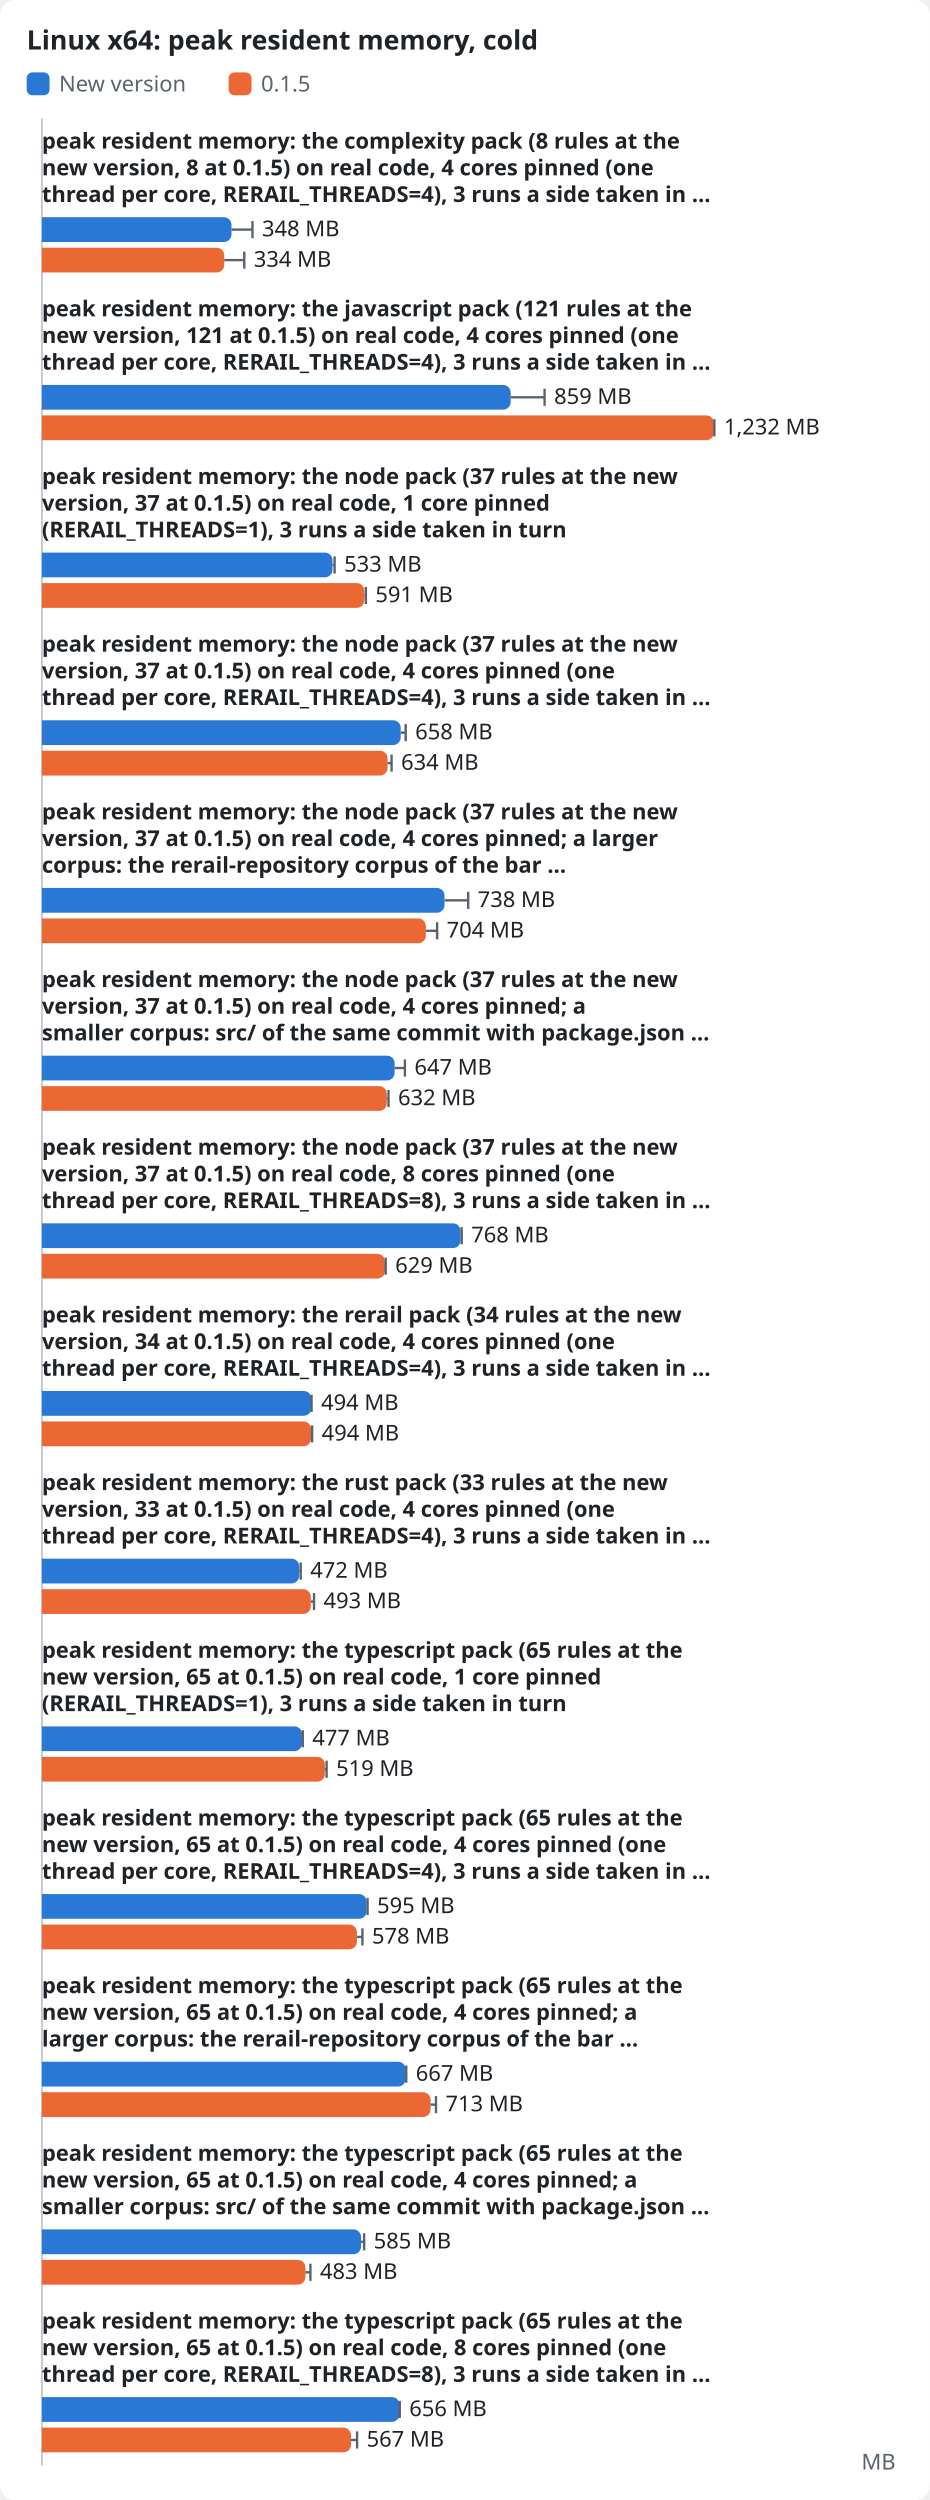
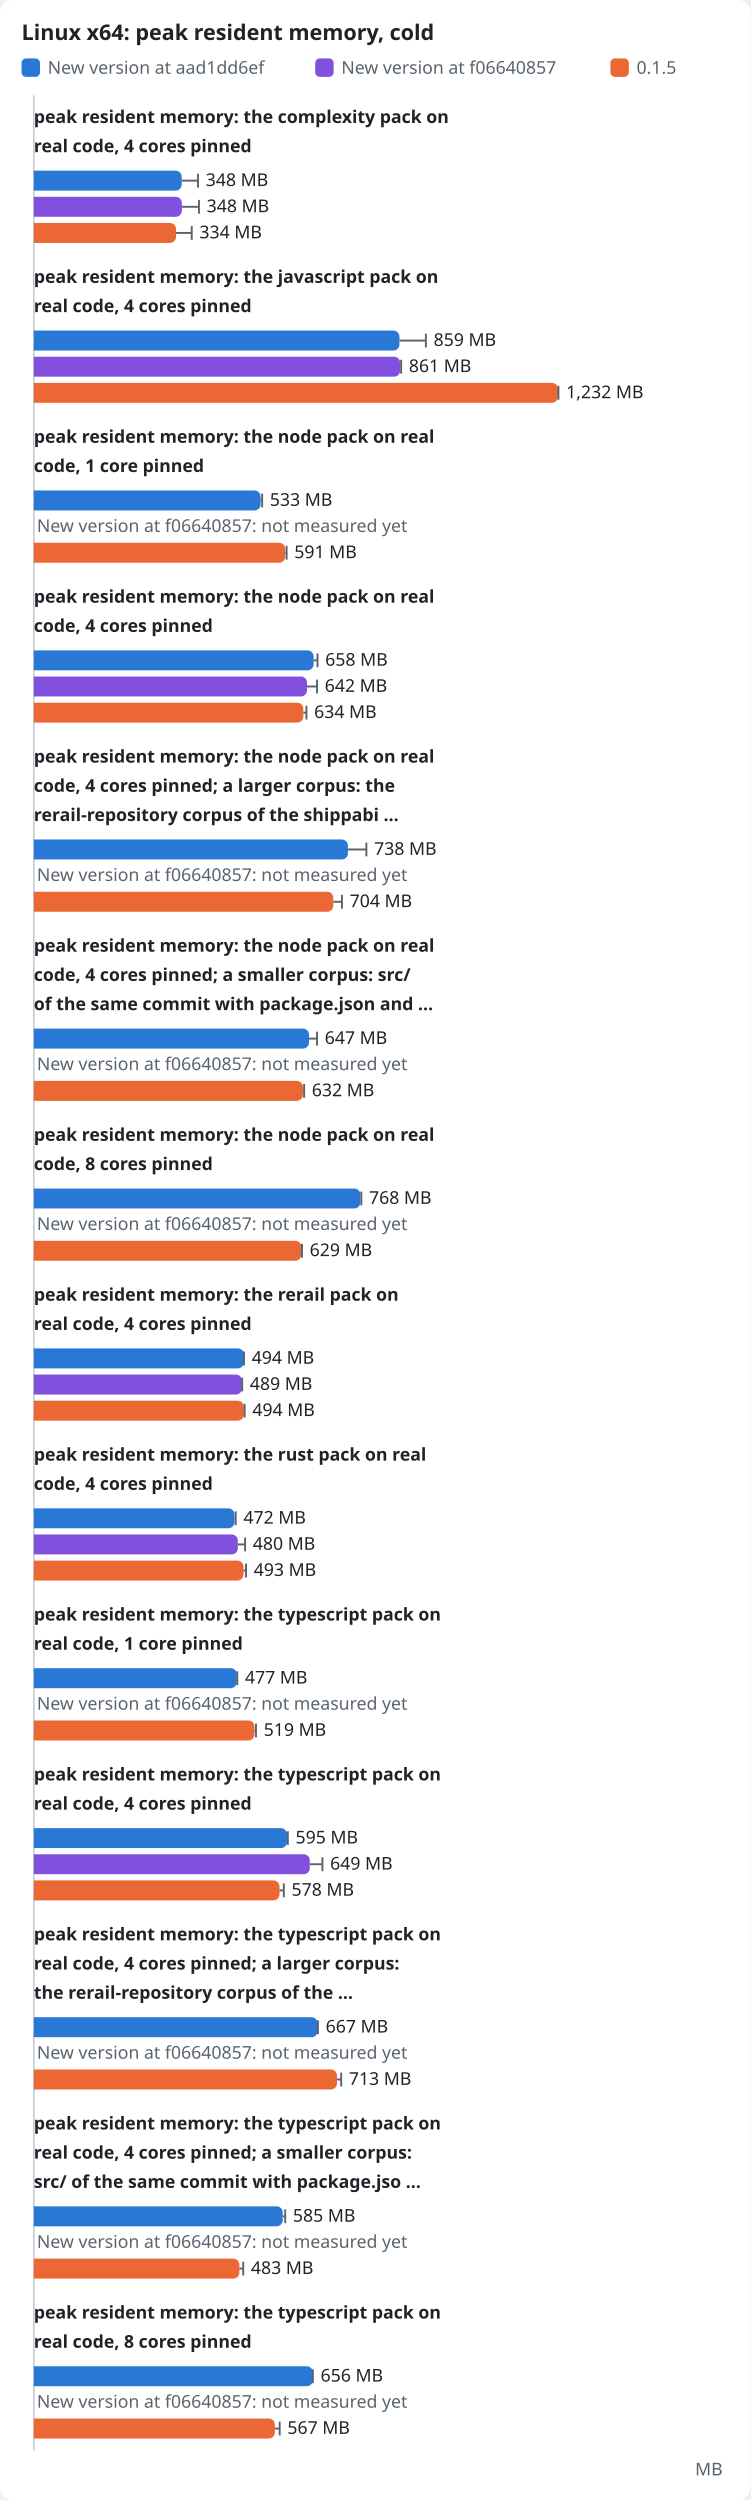
- <svg xmlns="http://www.w3.org/2000/svg" viewBox="0 0 488 1312" width="488" height="1312" role="img" aria-labelledby="title desc">
+ <svg xmlns="http://www.w3.org/2000/svg" viewBox="0 0 488 1626" width="488" height="1626" role="img" aria-labelledby="title desc">
  <style>text{font:12.5px -apple-system,BlinkMacSystemFont,"Segoe UI","Noto Sans",Helvetica,Arial,sans-serif} .hl{paint-order:stroke;stroke-width:3px;stroke-linejoin:round} .smalltext{font-size:11.5px} .b{font-weight:600} .ttl{font-size:14px;font-weight:600} .ln{fill:none;stroke-width:2;stroke-linejoin:round;stroke-linecap:round} .wk{stroke-width:1.25;fill:none} .ref{stroke-width:1.5;stroke-dasharray:3 2;fill:none} .ax{stroke-width:1;fill:none} .gr{stroke-width:1;fill:none} .nmk{fill:none;stroke-width:1.25;stroke-dasharray:2 2} .zone{stroke:none}
- text{fill:#1f2328} .plate{fill:#ffffff} .hl{stroke:#ffffff} .muted{fill:#59636e} .sn{fill:#2a78d6} .sp{fill:#eb6834} .sb{fill:#1baf7a} .ln.sn{stroke:#2a78d6} .ln.sp{stroke:#eb6834} .ln.sb{stroke:#1baf7a} .wk{stroke:#59636e} .ref{stroke:#cf222e} .ax{stroke:#c3c8cf} .gr{stroke:#e1e4e8} .gd{fill:#1a7f37} .bd{fill:#cf222e} .sm{fill:#59636e} .nmk{stroke:#59636e} .zone{fill:#f0f1f3}
- @media (prefers-color-scheme:dark){text{fill:#e6edf3} .plate{fill:#0d1117} .hl{stroke:#0d1117} .muted{fill:#9198a1} .sn{fill:#3987e5} .sp{fill:#d95926} .sb{fill:#199e70} .ln.sn{stroke:#3987e5} .ln.sp{stroke:#d95926} .ln.sb{stroke:#199e70} .wk{stroke:#9198a1} .ref{stroke:#f85149} .ax{stroke:#3d444d} .gr{stroke:#262c36} .gd{fill:#3fb950} .bd{fill:#f85149} .sm{fill:#9198a1} .nmk{stroke:#9198a1} .zone{fill:#1c2129}}</style>
+ text{fill:#1f2328} .plate{fill:#ffffff} .hl{stroke:#ffffff} .muted{fill:#59636e} .sn{fill:#2a78d6} .sp{fill:#eb6834} .sb{fill:#1baf7a} .sh{fill:#8250df} .ln.sn{stroke:#2a78d6} .ln.sp{stroke:#eb6834} .ln.sb{stroke:#1baf7a} .wk{stroke:#59636e} .ref{stroke:#cf222e} .ax{stroke:#c3c8cf} .gr{stroke:#e1e4e8} .gd{fill:#1a7f37} .bd{fill:#cf222e} .sm{fill:#59636e} .nmk{stroke:#59636e} .zone{fill:#f0f1f3}
+ @media (prefers-color-scheme:dark){text{fill:#e6edf3} .plate{fill:#0d1117} .hl{stroke:#0d1117} .muted{fill:#9198a1} .sn{fill:#3987e5} .sp{fill:#d95926} .sb{fill:#199e70} .sh{fill:#a371f7} .ln.sn{stroke:#3987e5} .ln.sp{stroke:#d95926} .ln.sb{stroke:#199e70} .wk{stroke:#9198a1} .ref{stroke:#f85149} .ax{stroke:#3d444d} .gr{stroke:#262c36} .gd{fill:#3fb950} .bd{fill:#f85149} .sm{fill:#9198a1} .nmk{stroke:#9198a1} .zone{fill:#1c2129}}</style>
  <rect class="plate" width="100%" height="100%" rx="8" />
  <text class="ttl" x="14" y="26">Linux x64: peak resident memory, cold</text>
  <g transform="translate(14 38)">
    <rect class="sn" x="0" y="0" width="12" height="12" rx="3" />
-     <text class="muted smalltext" x="17" y="10">New version</text>
-     <rect class="sp" x="106" y="0" width="12" height="12" rx="3" />
-     <text class="muted smalltext" x="123" y="10">0.1.5</text>
+     <text class="muted smalltext" x="17" y="10">New version at aad1dd6ef</text>
+     <rect class="sh" x="191" y="0" width="12" height="12" rx="3" />
+     <text class="muted smalltext" x="208" y="10">New version at f06640857</text>
+     <rect class="sp" x="383" y="0" width="12" height="12" rx="3" />
+     <text class="muted smalltext" x="400" y="10">0.1.5</text>
  </g>
  <g transform="translate(14 60)">
-     <path class="ax" d="M8 2V1234" />
-     <text class="b smalltext" x="8" y="18">peak resident memory: the complexity pack (8 rules at the</text>
-     <text class="b smalltext" x="8" y="32">new version, 8 at 0.1.5) on real code, 4 cores pinned (one</text>
-     <text class="b smalltext" x="8" y="46">thread per core, RERAIL_THREADS=4), 3 runs a side taken in ...</text>
-     <g>
-       <path class="sn" d="M8 54h95.5a4 4 0 0 1 4 4v5a4 4 0 0 1 -4 4h-95.5z" />
-       <path class="wk" d="M107.5 60.5H118.5M118.5 56v9" />
-       <text class="smalltext hl" x="123.5" y="64">348 MB</text>
-     </g>
-     <g>
-       <path class="sp" d="M8 70h91.7a4 4 0 0 1 4 4v5a4 4 0 0 1 -4 4h-91.7z" />
-       <path class="wk" d="M103.7 76.5H114.2M114.2 72v9" />
-       <text class="smalltext hl" x="119.2" y="80">334 MB</text>
-     </g>
-     <text class="b smalltext" x="8" y="106">peak resident memory: the javascript pack (121 rules at the</text>
-     <text class="b smalltext" x="8" y="120">new version, 121 at 0.1.5) on real code, 4 cores pinned (one</text>
-     <text class="b smalltext" x="8" y="134">thread per core, RERAIL_THREADS=4), 3 runs a side taken in ...</text>
-     <g>
-       <path class="sn" d="M8 142h242.0a4 4 0 0 1 4 4v5a4 4 0 0 1 -4 4h-242.0z" />
-       <path class="wk" d="M254.0 148.5H271.8M271.8 144v9" />
-       <text class="smalltext hl" x="276.8" y="152">859 MB</text>
-     </g>
-     <g>
-       <path class="sp" d="M8 158h348.7a4 4 0 0 1 4 4v5a4 4 0 0 1 -4 4h-348.7z" />
-       <path class="wk" d="M360.7 164.5H360.9M360.9 160v9" />
-       <text class="smalltext hl" x="365.9" y="168">1,232 MB</text>
-     </g>
-     <text class="b smalltext" x="8" y="194">peak resident memory: the node pack (37 rules at the new</text>
-     <text class="b smalltext" x="8" y="208">version, 37 at 0.1.5) on real code, 1 core pinned</text>
-     <text class="b smalltext" x="8" y="222">(RERAIL_THREADS=1), 3 runs a side taken in turn</text>
-     <g>
-       <path class="sn" d="M8 230h148.5a4 4 0 0 1 4 4v5a4 4 0 0 1 -4 4h-148.5z" />
-       <path class="wk" d="M160.5 236.5H161.6M161.6 232v9" />
-       <text class="smalltext hl" x="166.6" y="240">533 MB</text>
-     </g>
-     <g>
-       <path class="sp" d="M8 246h165.2a4 4 0 0 1 4 4v5a4 4 0 0 1 -4 4h-165.2z" />
-       <path class="wk" d="M177.2 252.5H178.0M178.0 248v9" />
-       <text class="smalltext hl" x="183.0" y="256">591 MB</text>
-     </g>
-     <text class="b smalltext" x="8" y="282">peak resident memory: the node pack (37 rules at the new</text>
-     <text class="b smalltext" x="8" y="296">version, 37 at 0.1.5) on real code, 4 cores pinned (one</text>
-     <text class="b smalltext" x="8" y="310">thread per core, RERAIL_THREADS=4), 3 runs a side taken in ...</text>
-     <g>
-       <path class="sn" d="M8 318h184.3a4 4 0 0 1 4 4v5a4 4 0 0 1 -4 4h-184.3z" />
-       <path class="wk" d="M196.3 324.5H198.9M198.9 320v9" />
-       <text class="smalltext hl" x="203.9" y="328">658 MB</text>
-     </g>
-     <g>
-       <path class="sp" d="M8 334h177.4a4 4 0 0 1 4 4v5a4 4 0 0 1 -4 4h-177.4z" />
-       <path class="wk" d="M189.4 340.5H191.5M191.5 336v9" />
-       <text class="smalltext hl" x="196.5" y="344">634 MB</text>
-     </g>
-     <text class="b smalltext" x="8" y="370">peak resident memory: the node pack (37 rules at the new</text>
-     <text class="b smalltext" x="8" y="384">version, 37 at 0.1.5) on real code, 4 cores pinned; a larger</text>
-     <text class="b smalltext" x="8" y="398">corpus: the rerail-repository corpus of the bar ...</text>
-     <g>
-       <path class="sn" d="M8 406h207.3a4 4 0 0 1 4 4v5a4 4 0 0 1 -4 4h-207.3z" />
-       <path class="wk" d="M219.3 412.5H231.7M231.7 408v9" />
-       <text class="smalltext hl" x="236.7" y="416">738 MB</text>
-     </g>
-     <g>
-       <path class="sp" d="M8 422h197.5a4 4 0 0 1 4 4v5a4 4 0 0 1 -4 4h-197.5z" />
-       <path class="wk" d="M209.5 428.5H215.4M215.4 424v9" />
-       <text class="smalltext hl" x="220.4" y="432">704 MB</text>
-     </g>
-     <text class="b smalltext" x="8" y="458">peak resident memory: the node pack (37 rules at the new</text>
-     <text class="b smalltext" x="8" y="472">version, 37 at 0.1.5) on real code, 4 cores pinned; a</text>
-     <text class="b smalltext" x="8" y="486">smaller corpus: src/ of the same commit with package.json ...</text>
-     <g>
-       <path class="sn" d="M8 494h181.1a4 4 0 0 1 4 4v5a4 4 0 0 1 -4 4h-181.1z" />
-       <path class="wk" d="M193.1 500.5H198.5M198.5 496v9" />
-       <text class="smalltext hl" x="203.5" y="504">647 MB</text>
-     </g>
-     <g>
-       <path class="sp" d="M8 510h177.0a4 4 0 0 1 4 4v5a4 4 0 0 1 -4 4h-177.0z" />
-       <path class="wk" d="M189.0 516.5H189.9M189.9 512v9" />
-       <text class="smalltext hl" x="194.9" y="520">632 MB</text>
-     </g>
-     <text class="b smalltext" x="8" y="546">peak resident memory: the node pack (37 rules at the new</text>
-     <text class="b smalltext" x="8" y="560">version, 37 at 0.1.5) on real code, 8 cores pinned (one</text>
-     <text class="b smalltext" x="8" y="574">thread per core, RERAIL_THREADS=8), 3 runs a side taken in ...</text>
-     <g>
-       <path class="sn" d="M8 582h215.7a4 4 0 0 1 4 4v5a4 4 0 0 1 -4 4h-215.7z" />
-       <path class="wk" d="M227.7 588.5H228.3M228.3 584v9" />
-       <text class="smalltext hl" x="233.3" y="592">768 MB</text>
-     </g>
-     <g>
-       <path class="sp" d="M8 598h176.0a4 4 0 0 1 4 4v5a4 4 0 0 1 -4 4h-176.0z" />
-       <path class="wk" d="M188.0 604.5H188.4M188.4 600v9" />
-       <text class="smalltext hl" x="193.4" y="608">629 MB</text>
-     </g>
-     <text class="b smalltext" x="8" y="634">peak resident memory: the rerail pack (34 rules at the new</text>
-     <text class="b smalltext" x="8" y="648">version, 34 at 0.1.5) on real code, 4 cores pinned (one</text>
-     <text class="b smalltext" x="8" y="662">thread per core, RERAIL_THREADS=4), 3 runs a side taken in ...</text>
-     <g>
-       <path class="sn" d="M8 670h137.4a4 4 0 0 1 4 4v5a4 4 0 0 1 -4 4h-137.4z" />
-       <path class="wk" d="M149.4 676.5H149.5M149.5 672v9" />
-       <text class="smalltext hl" x="154.5" y="680">494 MB</text>
-     </g>
-     <g>
-       <path class="sp" d="M8 686h137.3a4 4 0 0 1 4 4v5a4 4 0 0 1 -4 4h-137.3z" />
-       <path class="wk" d="M149.3 692.5H149.8M149.8 688v9" />
-       <text class="smalltext hl" x="154.8" y="696">494 MB</text>
-     </g>
-     <text class="b smalltext" x="8" y="722">peak resident memory: the rust pack (33 rules at the new</text>
-     <text class="b smalltext" x="8" y="736">version, 33 at 0.1.5) on real code, 4 cores pinned (one</text>
-     <text class="b smalltext" x="8" y="750">thread per core, RERAIL_THREADS=4), 3 runs a side taken in ...</text>
-     <g>
-       <path class="sn" d="M8 758h131.0a4 4 0 0 1 4 4v5a4 4 0 0 1 -4 4h-131.0z" />
-       <path class="wk" d="M143.0 764.5H143.8M143.8 760v9" />
-       <text class="smalltext hl" x="148.8" y="768">472 MB</text>
-     </g>
-     <g>
-       <path class="sp" d="M8 774h137.1a4 4 0 0 1 4 4v5a4 4 0 0 1 -4 4h-137.1z" />
-       <path class="wk" d="M149.1 780.5H150.8M150.8 776v9" />
-       <text class="smalltext hl" x="155.8" y="784">493 MB</text>
-     </g>
-     <text class="b smalltext" x="8" y="810">peak resident memory: the typescript pack (65 rules at the</text>
-     <text class="b smalltext" x="8" y="824">new version, 65 at 0.1.5) on real code, 1 core pinned</text>
-     <text class="b smalltext" x="8" y="838">(RERAIL_THREADS=1), 3 runs a side taken in turn</text>
-     <g>
-       <path class="sn" d="M8 846h132.5a4 4 0 0 1 4 4v5a4 4 0 0 1 -4 4h-132.5z" />
-       <path class="wk" d="M144.5 852.5H144.9M144.9 848v9" />
-       <text class="smalltext hl" x="149.9" y="856">477 MB</text>
-     </g>
-     <g>
-       <path class="sp" d="M8 862h144.5a4 4 0 0 1 4 4v5a4 4 0 0 1 -4 4h-144.5z" />
-       <path class="wk" d="M156.5 868.5H157.4M157.4 864v9" />
-       <text class="smalltext hl" x="162.4" y="872">519 MB</text>
-     </g>
-     <text class="b smalltext" x="8" y="898">peak resident memory: the typescript pack (65 rules at the</text>
-     <text class="b smalltext" x="8" y="912">new version, 65 at 0.1.5) on real code, 4 cores pinned (one</text>
-     <text class="b smalltext" x="8" y="926">thread per core, RERAIL_THREADS=4), 3 runs a side taken in ...</text>
-     <g>
-       <path class="sn" d="M8 934h166.4a4 4 0 0 1 4 4v5a4 4 0 0 1 -4 4h-166.4z" />
-       <path class="wk" d="M178.4 940.5H178.9M178.9 936v9" />
-       <text class="smalltext hl" x="183.9" y="944">595 MB</text>
-     </g>
-     <g>
-       <path class="sp" d="M8 950h161.3a4 4 0 0 1 4 4v5a4 4 0 0 1 -4 4h-161.3z" />
-       <path class="wk" d="M173.3 956.5H176.2M176.2 952v9" />
-       <text class="smalltext hl" x="181.2" y="960">578 MB</text>
-     </g>
-     <text class="b smalltext" x="8" y="986">peak resident memory: the typescript pack (65 rules at the</text>
-     <text class="b smalltext" x="8" y="1000">new version, 65 at 0.1.5) on real code, 4 cores pinned; a</text>
-     <text class="b smalltext" x="8" y="1014">larger corpus: the rerail-repository corpus of the bar ...</text>
-     <g>
-       <path class="sn" d="M8 1022h186.9a4 4 0 0 1 4 4v5a4 4 0 0 1 -4 4h-186.9z" />
-       <path class="wk" d="M198.9 1028.5H199.2M199.2 1024v9" />
-       <text class="smalltext hl" x="204.2" y="1032">667 MB</text>
-     </g>
-     <g>
-       <path class="sp" d="M8 1038h200.0a4 4 0 0 1 4 4v5a4 4 0 0 1 -4 4h-200.0z" />
-       <path class="wk" d="M212.0 1044.5H214.8M214.8 1040v9" />
-       <text class="smalltext hl" x="219.8" y="1048">713 MB</text>
-     </g>
-     <text class="b smalltext" x="8" y="1074">peak resident memory: the typescript pack (65 rules at the</text>
-     <text class="b smalltext" x="8" y="1088">new version, 65 at 0.1.5) on real code, 4 cores pinned; a</text>
-     <text class="b smalltext" x="8" y="1102">smaller corpus: src/ of the same commit with package.json ...</text>
-     <g>
-       <path class="sn" d="M8 1110h163.5a4 4 0 0 1 4 4v5a4 4 0 0 1 -4 4h-163.5z" />
-       <path class="wk" d="M175.5 1116.5H177.1M177.1 1112v9" />
-       <text class="smalltext hl" x="182.1" y="1120">585 MB</text>
-     </g>
-     <g>
-       <path class="sp" d="M8 1126h134.3a4 4 0 0 1 4 4v5a4 4 0 0 1 -4 4h-134.3z" />
-       <path class="wk" d="M146.3 1132.5H148.9M148.9 1128v9" />
-       <text class="smalltext hl" x="153.9" y="1136">483 MB</text>
-     </g>
-     <text class="b smalltext" x="8" y="1162">peak resident memory: the typescript pack (65 rules at the</text>
-     <text class="b smalltext" x="8" y="1176">new version, 65 at 0.1.5) on real code, 8 cores pinned (one</text>
-     <text class="b smalltext" x="8" y="1190">thread per core, RERAIL_THREADS=8), 3 runs a side taken in ...</text>
-     <g>
-       <path class="sn" d="M8 1198h183.7a4 4 0 0 1 4 4v5a4 4 0 0 1 -4 4h-183.7z" />
-       <path class="wk" d="M195.7 1204.5H195.8M195.8 1200v9" />
-       <text class="smalltext hl" x="200.8" y="1208">656 MB</text>
-     </g>
-     <g>
-       <path class="sp" d="M8 1214h158.2a4 4 0 0 1 4 4v5a4 4 0 0 1 -4 4h-158.2z" />
-       <path class="wk" d="M170.2 1220.5H173.4M173.4 1216v9" />
-       <text class="smalltext hl" x="178.4" y="1224">567 MB</text>
-     </g>
-     <text class="muted smalltext" x="456" y="1236" text-anchor="end">MB</text>
+     <path class="ax" d="M8 2V1534" />
+     <text class="b smalltext" x="8" y="20">peak resident memory: the complexity pack on</text>
+     <text class="b smalltext" x="8" y="39">real code, 4 cores pinned</text>
+     <g>
+       <path class="sn" d="M8 51h92.2a4 4 0 0 1 4 4v5a4 4 0 0 1 -4 4h-92.2z" />
+       <path class="wk" d="M104.2 57.5H114.8M114.8 53v9" />
+       <text class="smalltext hl" x="119.8" y="61">348 MB</text>
+     </g>
+     <g>
+       <path class="sh" d="M8 68h92.3a4 4 0 0 1 4 4v5a4 4 0 0 1 -4 4h-92.3z" />
+       <path class="wk" d="M104.3 74.5H115.4M115.4 70v9" />
+       <text class="smalltext hl" x="120.4" y="78">348 MB</text>
+     </g>
+     <g>
+       <path class="sp" d="M8 85h88.5a4 4 0 0 1 4 4v5a4 4 0 0 1 -4 4h-88.5z" />
+       <path class="wk" d="M100.5 91.5H110.7M110.7 87v9" />
+       <text class="smalltext hl" x="115.7" y="95">334 MB</text>
+     </g>
+     <text class="b smalltext" x="8" y="124">peak resident memory: the javascript pack on</text>
+     <text class="b smalltext" x="8" y="143">real code, 4 cores pinned</text>
+     <g>
+       <path class="sn" d="M8 155h233.8a4 4 0 0 1 4 4v5a4 4 0 0 1 -4 4h-233.8z" />
+       <path class="wk" d="M245.8 161.5H263.0M263.0 157v9" />
+       <text class="smalltext hl" x="268.0" y="165">859 MB</text>
+     </g>
+     <g>
+       <path class="sh" d="M8 172h234.3a4 4 0 0 1 4 4v5a4 4 0 0 1 -4 4h-234.3z" />
+       <path class="wk" d="M246.3 178.5H246.9M246.9 174v9" />
+       <text class="smalltext hl" x="251.9" y="182">861 MB</text>
+     </g>
+     <g>
+       <path class="sp" d="M8 189h336.9a4 4 0 0 1 4 4v5a4 4 0 0 1 -4 4h-336.9z" />
+       <path class="wk" d="M348.9 195.5H349.2M349.2 191v9" />
+       <text class="smalltext hl" x="354.2" y="199">1,232 MB</text>
+     </g>
+     <text class="b smalltext" x="8" y="228">peak resident memory: the node pack on real</text>
+     <text class="b smalltext" x="8" y="247">code, 1 core pinned</text>
+     <g>
+       <path class="sn" d="M8 259h143.5a4 4 0 0 1 4 4v5a4 4 0 0 1 -4 4h-143.5z" />
+       <path class="wk" d="M155.5 265.5H156.5M156.5 261v9" />
+       <text class="smalltext hl" x="161.5" y="269">533 MB</text>
+     </g>
+     <text class="muted smalltext" x="10" y="286">New version at f06640857: not measured yet</text>
+     <g>
+       <path class="sp" d="M8 293h159.5a4 4 0 0 1 4 4v5a4 4 0 0 1 -4 4h-159.5z" />
+       <path class="wk" d="M171.5 299.5H172.4M172.4 295v9" />
+       <text class="smalltext hl" x="177.4" y="303">591 MB</text>
+     </g>
+     <text class="b smalltext" x="8" y="332">peak resident memory: the node pack on real</text>
+     <text class="b smalltext" x="8" y="351">code, 4 cores pinned</text>
+     <g>
+       <path class="sn" d="M8 363h178.0a4 4 0 0 1 4 4v5a4 4 0 0 1 -4 4h-178.0z" />
+       <path class="wk" d="M190.0 369.5H192.5M192.5 365v9" />
+       <text class="smalltext hl" x="197.5" y="373">658 MB</text>
+     </g>
+     <g>
+       <path class="sh" d="M8 380h173.7a4 4 0 0 1 4 4v5a4 4 0 0 1 -4 4h-173.7z" />
+       <path class="wk" d="M185.7 386.5H192.2M192.2 382v9" />
+       <text class="smalltext hl" x="197.2" y="390">642 MB</text>
+     </g>
+     <g>
+       <path class="sp" d="M8 397h171.3a4 4 0 0 1 4 4v5a4 4 0 0 1 -4 4h-171.3z" />
+       <path class="wk" d="M183.3 403.5H185.3M185.3 399v9" />
+       <text class="smalltext hl" x="190.3" y="407">634 MB</text>
+     </g>
+     <text class="b smalltext" x="8" y="436">peak resident memory: the node pack on real</text>
+     <text class="b smalltext" x="8" y="455">code, 4 cores pinned; a larger corpus: the</text>
+     <text class="b smalltext" x="8" y="474">rerail-repository corpus of the shippabi ...</text>
+     <g>
+       <path class="sn" d="M8 486h200.3a4 4 0 0 1 4 4v5a4 4 0 0 1 -4 4h-200.3z" />
+       <path class="wk" d="M212.3 492.5H224.3M224.3 488v9" />
+       <text class="smalltext hl" x="229.3" y="496">738 MB</text>
+     </g>
+     <text class="muted smalltext" x="10" y="513">New version at f06640857: not measured yet</text>
+     <g>
+       <path class="sp" d="M8 520h190.8a4 4 0 0 1 4 4v5a4 4 0 0 1 -4 4h-190.8z" />
+       <path class="wk" d="M202.8 526.5H208.4M208.4 522v9" />
+       <text class="smalltext hl" x="213.4" y="530">704 MB</text>
+     </g>
+     <text class="b smalltext" x="8" y="559">peak resident memory: the node pack on real</text>
+     <text class="b smalltext" x="8" y="578">code, 4 cores pinned; a smaller corpus: src/</text>
+     <text class="b smalltext" x="8" y="597">of the same commit with package.json and ...</text>
+     <g>
+       <path class="sn" d="M8 609h175.0a4 4 0 0 1 4 4v5a4 4 0 0 1 -4 4h-175.0z" />
+       <path class="wk" d="M187.0 615.5H192.2M192.2 611v9" />
+       <text class="smalltext hl" x="197.2" y="619">647 MB</text>
+     </g>
+     <text class="muted smalltext" x="10" y="636">New version at f06640857: not measured yet</text>
+     <g>
+       <path class="sp" d="M8 643h171.0a4 4 0 0 1 4 4v5a4 4 0 0 1 -4 4h-171.0z" />
+       <path class="wk" d="M183.0 649.5H183.8M183.8 645v9" />
+       <text class="smalltext hl" x="188.8" y="653">632 MB</text>
+     </g>
+     <text class="b smalltext" x="8" y="682">peak resident memory: the node pack on real</text>
+     <text class="b smalltext" x="8" y="701">code, 8 cores pinned</text>
+     <g>
+       <path class="sn" d="M8 713h208.4a4 4 0 0 1 4 4v5a4 4 0 0 1 -4 4h-208.4z" />
+       <path class="wk" d="M220.4 719.5H221.0M221.0 715v9" />
+       <text class="smalltext hl" x="226.0" y="723">768 MB</text>
+     </g>
+     <text class="muted smalltext" x="10" y="740">New version at f06640857: not measured yet</text>
+     <g>
+       <path class="sp" d="M8 747h170.0a4 4 0 0 1 4 4v5a4 4 0 0 1 -4 4h-170.0z" />
+       <path class="wk" d="M182.0 753.5H182.4M182.4 749v9" />
+       <text class="smalltext hl" x="187.4" y="757">629 MB</text>
+     </g>
+     <text class="b smalltext" x="8" y="786">peak resident memory: the rerail pack on</text>
+     <text class="b smalltext" x="8" y="805">real code, 4 cores pinned</text>
+     <g>
+       <path class="sn" d="M8 817h132.7a4 4 0 0 1 4 4v5a4 4 0 0 1 -4 4h-132.7z" />
+       <path class="wk" d="M144.7 823.5H144.7M144.7 819v9" />
+       <text class="smalltext hl" x="149.7" y="827">494 MB</text>
+     </g>
+     <g>
+       <path class="sh" d="M8 834h131.4a4 4 0 0 1 4 4v5a4 4 0 0 1 -4 4h-131.4z" />
+       <path class="wk" d="M143.4 840.5H143.5M143.5 836v9" />
+       <text class="smalltext hl" x="148.5" y="844">489 MB</text>
+     </g>
+     <g>
+       <path class="sp" d="M8 851h132.6a4 4 0 0 1 4 4v5a4 4 0 0 1 -4 4h-132.6z" />
+       <path class="wk" d="M144.6 857.5H145.1M145.1 853v9" />
+       <text class="smalltext hl" x="150.1" y="861">494 MB</text>
+     </g>
+     <text class="b smalltext" x="8" y="890">peak resident memory: the rust pack on real</text>
+     <text class="b smalltext" x="8" y="909">code, 4 cores pinned</text>
+     <g>
+       <path class="sn" d="M8 921h126.5a4 4 0 0 1 4 4v5a4 4 0 0 1 -4 4h-126.5z" />
+       <path class="wk" d="M138.5 927.5H139.3M139.3 923v9" />
+       <text class="smalltext hl" x="144.3" y="931">472 MB</text>
+     </g>
+     <g>
+       <path class="sh" d="M8 938h128.7a4 4 0 0 1 4 4v5a4 4 0 0 1 -4 4h-128.7z" />
+       <path class="wk" d="M140.7 944.5H145.4M145.4 940v9" />
+       <text class="smalltext hl" x="150.4" y="948">480 MB</text>
+     </g>
+     <g>
+       <path class="sp" d="M8 955h132.4a4 4 0 0 1 4 4v5a4 4 0 0 1 -4 4h-132.4z" />
+       <path class="wk" d="M144.4 961.5H146.0M146.0 957v9" />
+       <text class="smalltext hl" x="151.0" y="965">493 MB</text>
+     </g>
+     <text class="b smalltext" x="8" y="994">peak resident memory: the typescript pack on</text>
+     <text class="b smalltext" x="8" y="1013">real code, 1 core pinned</text>
+     <g>
+       <path class="sn" d="M8 1025h128.0a4 4 0 0 1 4 4v5a4 4 0 0 1 -4 4h-128.0z" />
+       <path class="wk" d="M140.0 1031.5H140.3M140.3 1027v9" />
+       <text class="smalltext hl" x="145.3" y="1035">477 MB</text>
+     </g>
+     <text class="muted smalltext" x="10" y="1052">New version at f06640857: not measured yet</text>
+     <g>
+       <path class="sp" d="M8 1059h139.5a4 4 0 0 1 4 4v5a4 4 0 0 1 -4 4h-139.5z" />
+       <path class="wk" d="M151.5 1065.5H152.5M152.5 1061v9" />
+       <text class="smalltext hl" x="157.5" y="1069">519 MB</text>
+     </g>
+     <text class="b smalltext" x="8" y="1098">peak resident memory: the typescript pack on</text>
+     <text class="b smalltext" x="8" y="1117">real code, 4 cores pinned</text>
+     <g>
+       <path class="sn" d="M8 1129h160.7a4 4 0 0 1 4 4v5a4 4 0 0 1 -4 4h-160.7z" />
+       <path class="wk" d="M172.7 1135.5H173.2M173.2 1131v9" />
+       <text class="smalltext hl" x="178.2" y="1139">595 MB</text>
+     </g>
+     <g>
+       <path class="sh" d="M8 1146h175.5a4 4 0 0 1 4 4v5a4 4 0 0 1 -4 4h-175.5z" />
+       <path class="wk" d="M187.5 1152.5H195.7M195.7 1148v9" />
+       <text class="smalltext hl" x="200.7" y="1156">649 MB</text>
+     </g>
+     <g>
+       <path class="sp" d="M8 1163h155.8a4 4 0 0 1 4 4v5a4 4 0 0 1 -4 4h-155.8z" />
+       <path class="wk" d="M167.8 1169.5H170.6M170.6 1165v9" />
+       <text class="smalltext hl" x="175.6" y="1173">578 MB</text>
+     </g>
+     <text class="b smalltext" x="8" y="1202">peak resident memory: the typescript pack on</text>
+     <text class="b smalltext" x="8" y="1221">real code, 4 cores pinned; a larger corpus:</text>
+     <text class="b smalltext" x="8" y="1240">the rerail-repository corpus of the ...</text>
+     <g>
+       <path class="sn" d="M8 1252h180.6a4 4 0 0 1 4 4v5a4 4 0 0 1 -4 4h-180.6z" />
+       <path class="wk" d="M192.6 1258.5H192.8M192.8 1254v9" />
+       <text class="smalltext hl" x="197.8" y="1262">667 MB</text>
+     </g>
+     <text class="muted smalltext" x="10" y="1279">New version at f06640857: not measured yet</text>
+     <g>
+       <path class="sp" d="M8 1286h193.2a4 4 0 0 1 4 4v5a4 4 0 0 1 -4 4h-193.2z" />
+       <path class="wk" d="M205.2 1292.5H207.9M207.9 1288v9" />
+       <text class="smalltext hl" x="212.9" y="1296">713 MB</text>
+     </g>
+     <text class="b smalltext" x="8" y="1325">peak resident memory: the typescript pack on</text>
+     <text class="b smalltext" x="8" y="1344">real code, 4 cores pinned; a smaller corpus:</text>
+     <text class="b smalltext" x="8" y="1363">src/ of the same commit with package.jso ...</text>
+     <g>
+       <path class="sn" d="M8 1375h157.9a4 4 0 0 1 4 4v5a4 4 0 0 1 -4 4h-157.9z" />
+       <path class="wk" d="M169.9 1381.5H171.5M171.5 1377v9" />
+       <text class="smalltext hl" x="176.5" y="1385">585 MB</text>
+     </g>
+     <text class="muted smalltext" x="10" y="1402">New version at f06640857: not measured yet</text>
+     <g>
+       <path class="sp" d="M8 1409h129.7a4 4 0 0 1 4 4v5a4 4 0 0 1 -4 4h-129.7z" />
+       <path class="wk" d="M141.7 1415.5H144.2M144.2 1411v9" />
+       <text class="smalltext hl" x="149.2" y="1419">483 MB</text>
+     </g>
+     <text class="b smalltext" x="8" y="1448">peak resident memory: the typescript pack on</text>
+     <text class="b smalltext" x="8" y="1467">real code, 8 cores pinned</text>
+     <g>
+       <path class="sn" d="M8 1479h177.5a4 4 0 0 1 4 4v5a4 4 0 0 1 -4 4h-177.5z" />
+       <path class="wk" d="M189.5 1485.5H189.5M189.5 1481v9" />
+       <text class="smalltext hl" x="194.5" y="1489">656 MB</text>
+     </g>
+     <text class="muted smalltext" x="10" y="1506">New version at f06640857: not measured yet</text>
+     <g>
+       <path class="sp" d="M8 1513h152.8a4 4 0 0 1 4 4v5a4 4 0 0 1 -4 4h-152.8z" />
+       <path class="wk" d="M164.8 1519.5H167.9M167.9 1515v9" />
+       <text class="smalltext hl" x="172.9" y="1523">567 MB</text>
+     </g>
+     <text class="muted smalltext" x="456" y="1550" text-anchor="end">MB</text>
  </g>
</svg>
